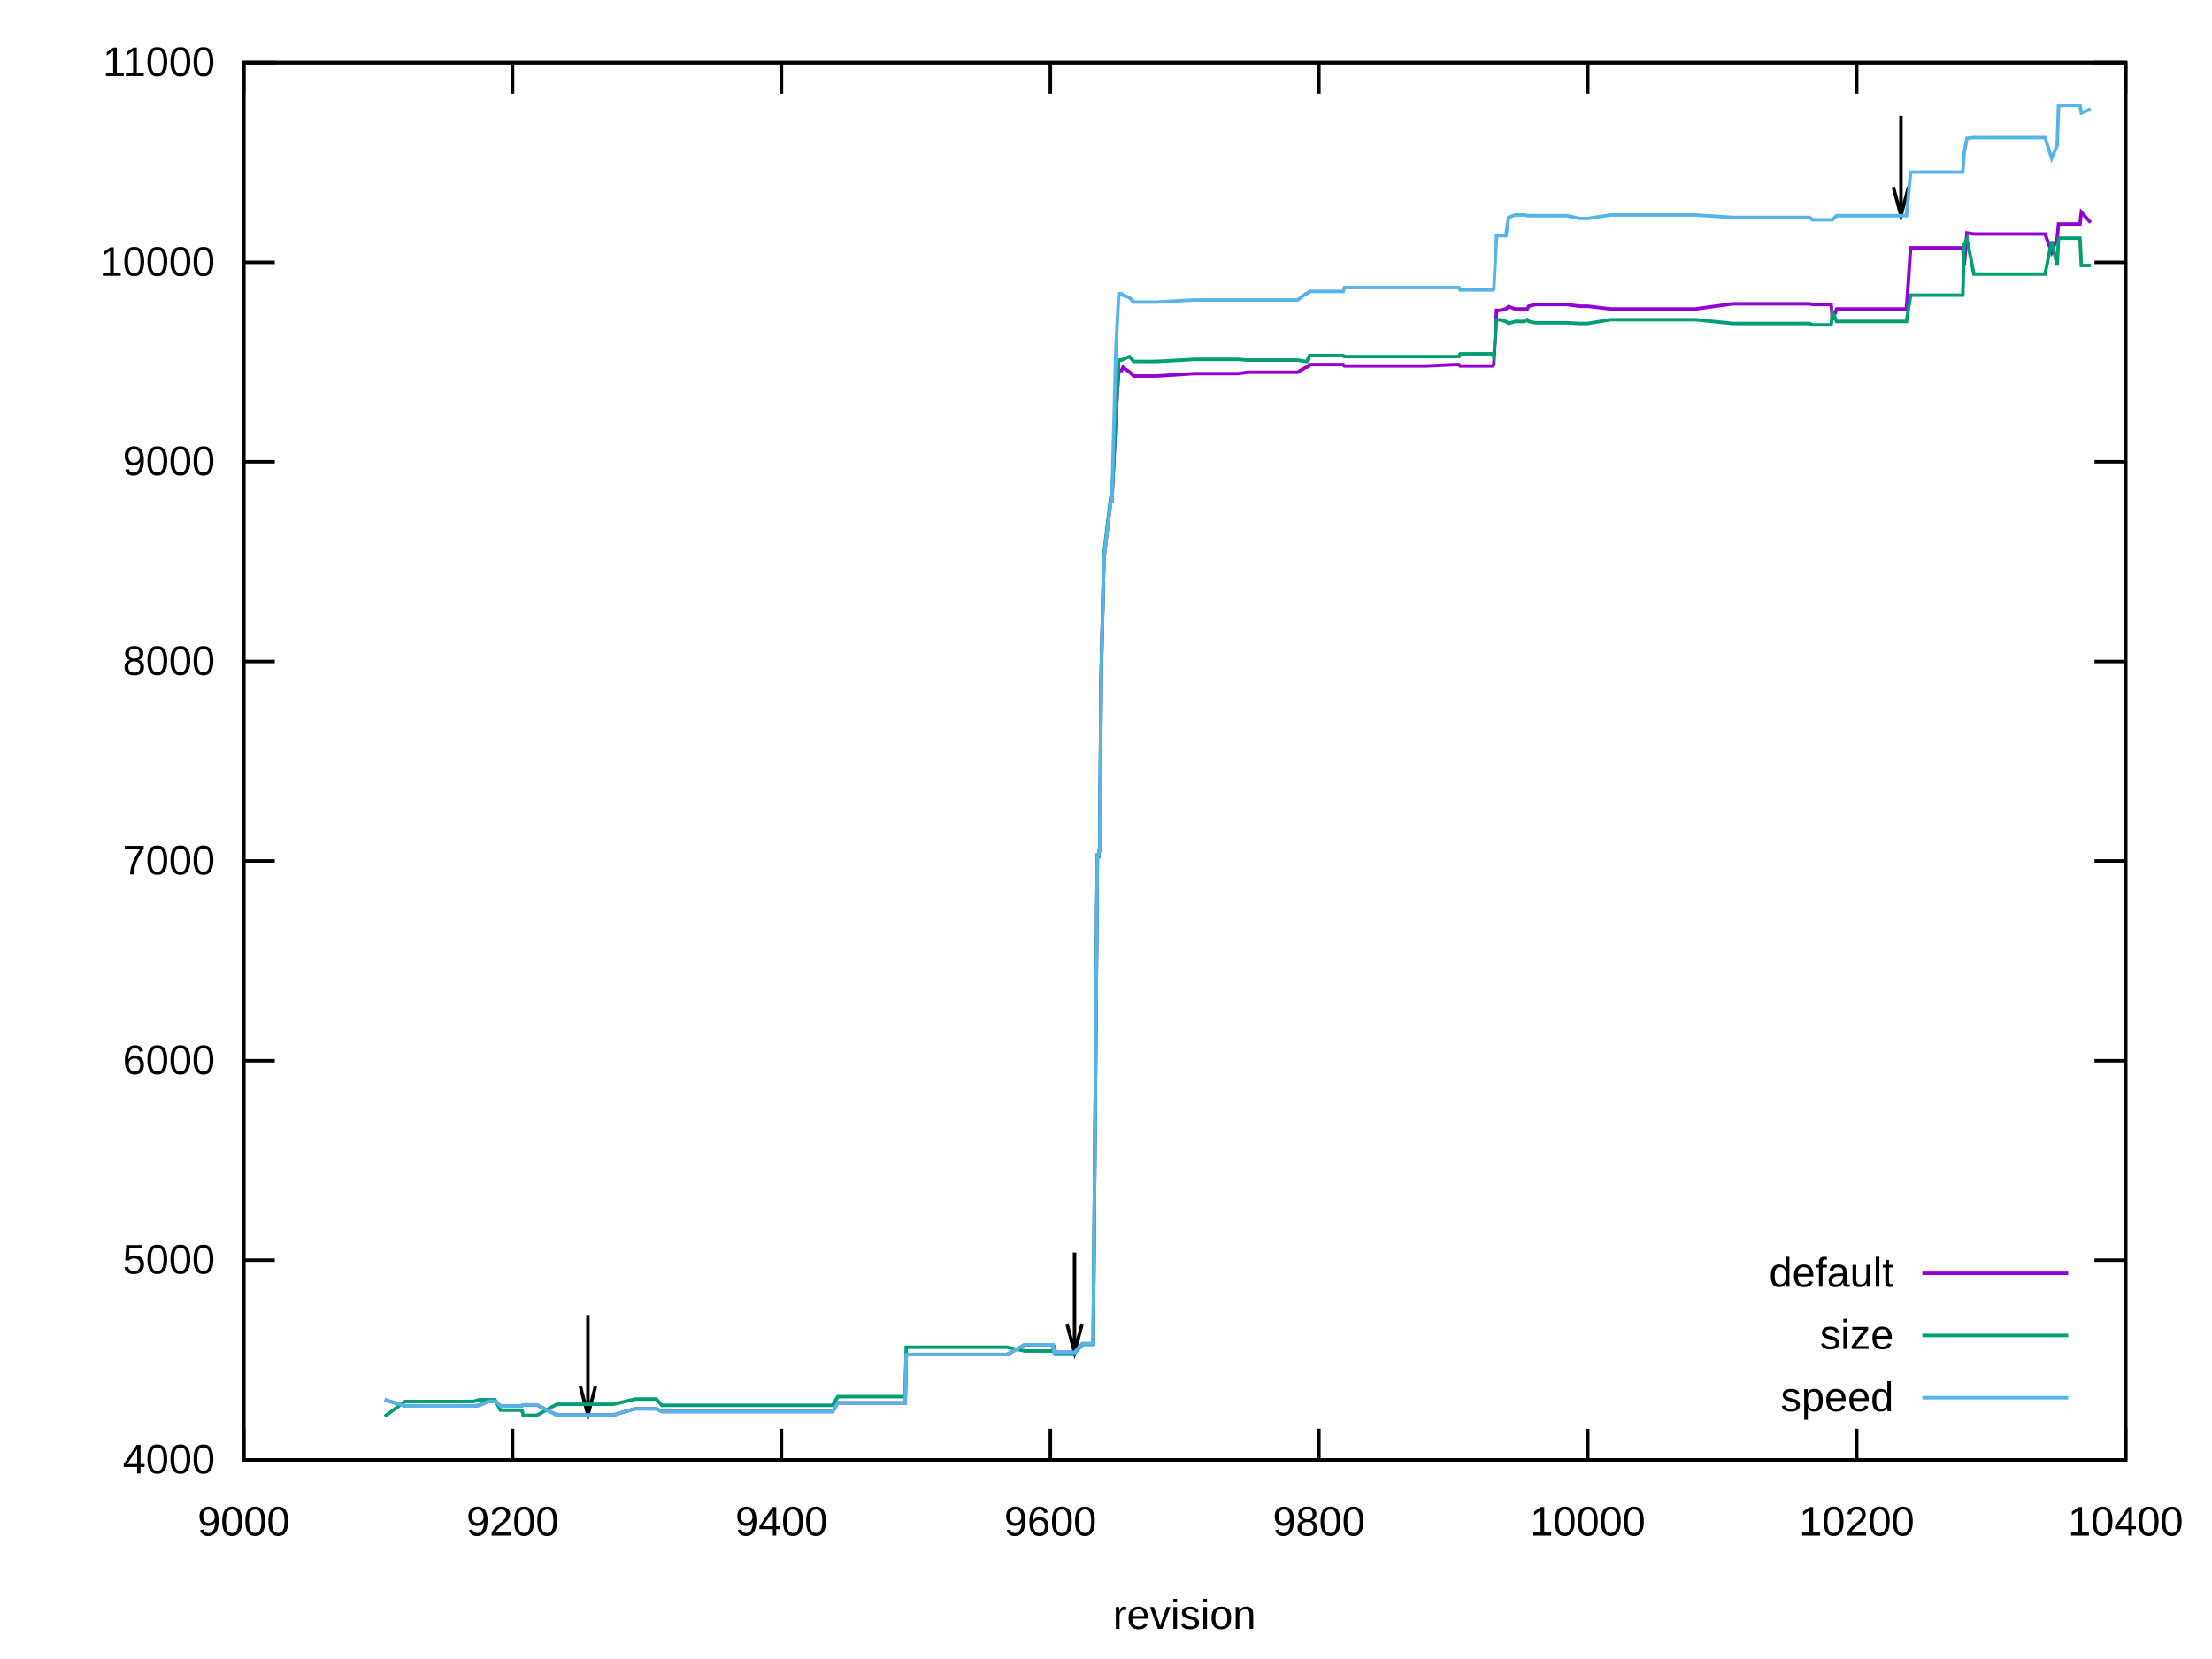
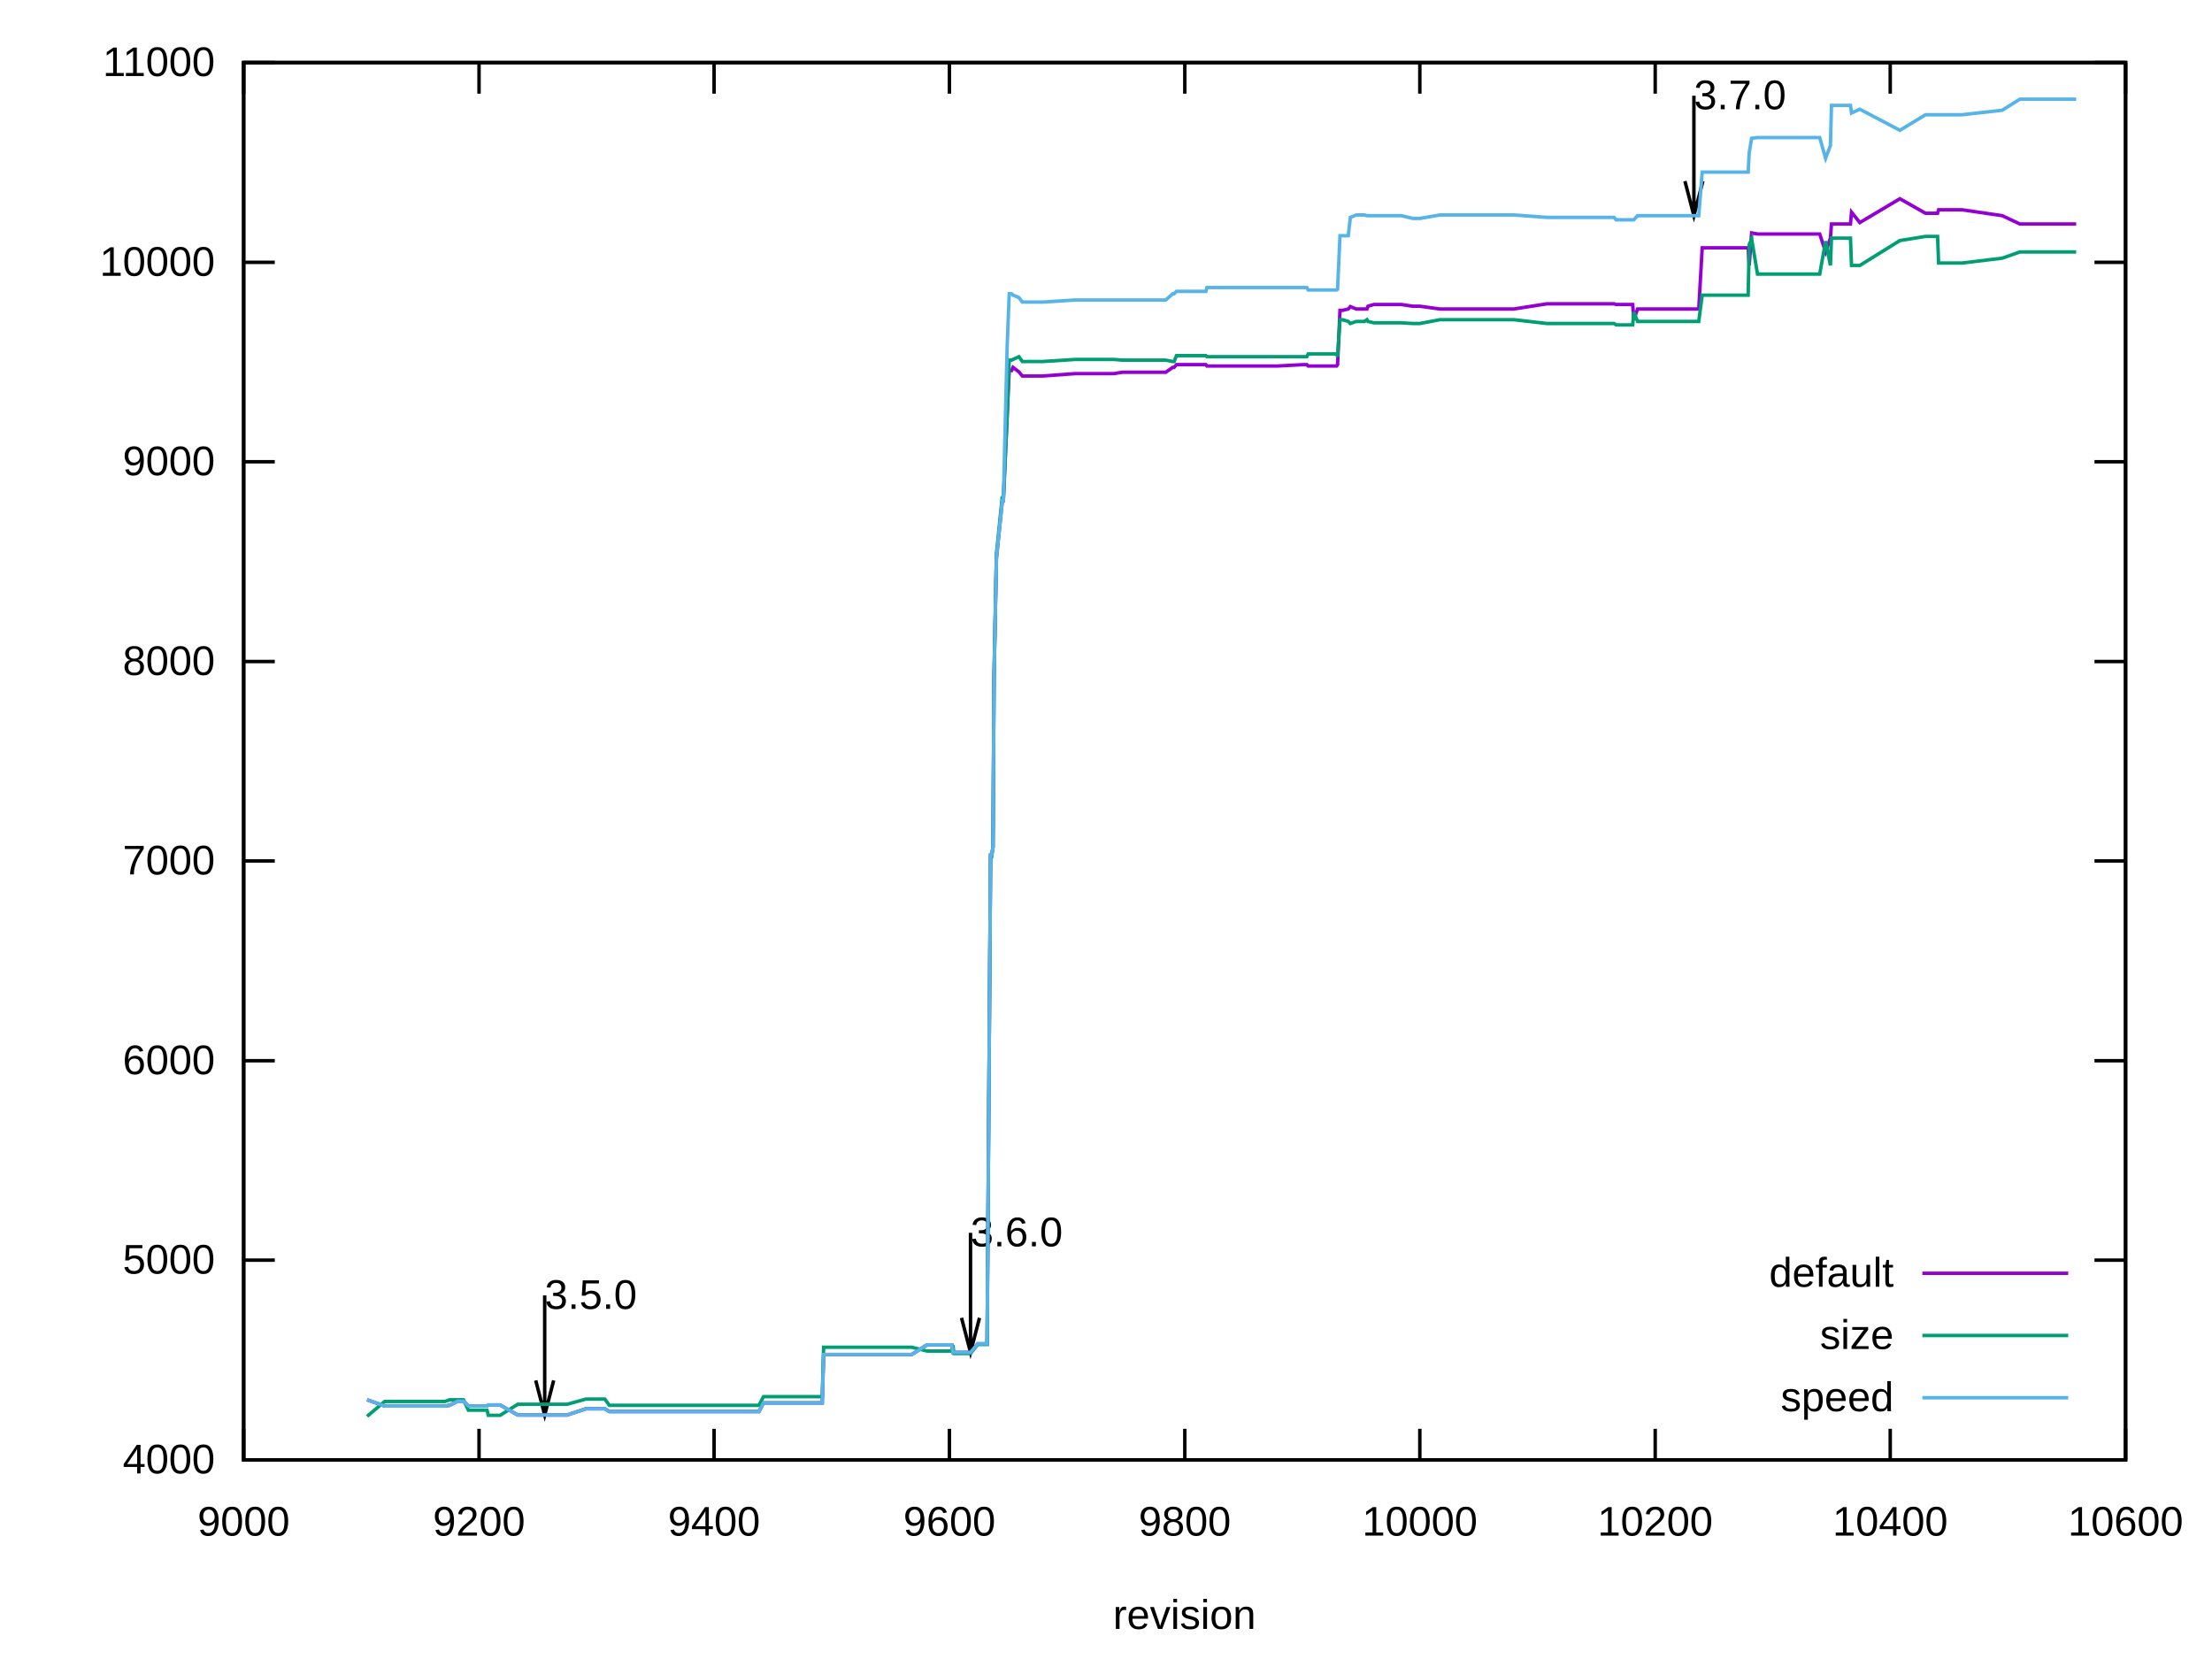
<svg xmlns="http://www.w3.org/2000/svg" xmlns:xlink="http://www.w3.org/1999/xlink" width="640" height="480" viewBox="0 0 640 480">
  <g id="gnuplot_canvas">
    <rect x="0" y="0" width="640" height="480" fill="none" />
    <defs>
      <circle id="gpDot" r="0.5" stroke-width="0.5" />
      <path id="gpPt0" stroke-width="0.222" stroke="currentColor" d="M-1,0 h2 M0,-1 v2" />
      <path id="gpPt1" stroke-width="0.222" stroke="currentColor" d="M-1,-1 L1,1 M1,-1 L-1,1" />
      <path id="gpPt2" stroke-width="0.222" stroke="currentColor" d="M-1,0 L1,0 M0,-1 L0,1 M-1,-1 L1,1 M-1,1 L1,-1" />
      <rect id="gpPt3" stroke-width="0.222" stroke="currentColor" x="-1" y="-1" width="2" height="2" />
      <rect id="gpPt4" stroke-width="0.222" stroke="currentColor" fill="currentColor" x="-1" y="-1" width="2" height="2" />
      <circle id="gpPt5" stroke-width="0.222" stroke="currentColor" cx="0" cy="0" r="1" />
      <use xlink:href="#gpPt5" id="gpPt6" fill="currentColor" stroke="none" />
      <path id="gpPt7" stroke-width="0.222" stroke="currentColor" d="M0,-1.33 L-1.33,0.67 L1.33,0.67 z" />
      <use xlink:href="#gpPt7" id="gpPt8" fill="currentColor" stroke="none" />
      <use xlink:href="#gpPt7" id="gpPt9" stroke="currentColor" transform="rotate(180)" />
      <use xlink:href="#gpPt9" id="gpPt10" fill="currentColor" stroke="none" />
      <use xlink:href="#gpPt3" id="gpPt11" stroke="currentColor" transform="rotate(45)" />
      <use xlink:href="#gpPt11" id="gpPt12" fill="currentColor" stroke="none" />
      <path id="gpPt13" stroke-width="0.222" stroke="currentColor" d="M0,1.330 L1.265,0.411 L0.782,-1.067 L-0.782,-1.076 L-1.265,0.411 z" />
      <use xlink:href="#gpPt13" id="gpPt14" fill="currentColor" stroke="none" />
      <filter id="textbox" filterUnits="objectBoundingBox" x="0" y="0" height="1" width="1">
        <feFlood flood-color="white" flood-opacity="1" result="bgnd" />
        <feComposite in="SourceGraphic" in2="bgnd" operator="atop" />
      </filter>
      <filter id="greybox" filterUnits="objectBoundingBox" x="0" y="0" height="1" width="1">
        <feFlood flood-color="lightgrey" flood-opacity="1" result="grey" />
        <feComposite in="SourceGraphic" in2="grey" operator="atop" />
      </filter>
    </defs>
    <g fill="none" color="white" stroke="currentColor" stroke-width="1.00" stroke-linecap="butt" stroke-linejoin="miter">
</g>
    <g fill="none" color="black" stroke="currentColor" stroke-width="1.00" stroke-linecap="butt" stroke-linejoin="miter">
      <path stroke="black" d="M70.5,422.4 L79.5,422.4 M615.0,422.4 L606.0,422.4  " />
      <g transform="translate(62.2,426.3)" stroke="none" fill="black" font-family="Arial" font-size="12.00" text-anchor="end">
        <text>
          <tspan font-family="Arial"> 4000</tspan>
        </text>
      </g>
    </g>
    <g fill="none" color="black" stroke="currentColor" stroke-width="1.00" stroke-linecap="butt" stroke-linejoin="miter">
      <path stroke="black" d="M70.5,364.6 L79.5,364.6 M615.0,364.6 L606.0,364.6  " />
      <g transform="translate(62.2,368.5)" stroke="none" fill="black" font-family="Arial" font-size="12.00" text-anchor="end">
        <text>
          <tspan font-family="Arial"> 5000</tspan>
        </text>
      </g>
    </g>
    <g fill="none" color="black" stroke="currentColor" stroke-width="1.00" stroke-linecap="butt" stroke-linejoin="miter">
      <path stroke="black" d="M70.5,306.9 L79.5,306.9 M615.0,306.9 L606.0,306.9  " />
      <g transform="translate(62.2,310.8)" stroke="none" fill="black" font-family="Arial" font-size="12.00" text-anchor="end">
        <text>
          <tspan font-family="Arial"> 6000</tspan>
        </text>
      </g>
    </g>
    <g fill="none" color="black" stroke="currentColor" stroke-width="1.00" stroke-linecap="butt" stroke-linejoin="miter">
      <path stroke="black" d="M70.5,249.1 L79.5,249.1 M615.0,249.1 L606.0,249.1  " />
      <g transform="translate(62.2,253.0)" stroke="none" fill="black" font-family="Arial" font-size="12.00" text-anchor="end">
        <text>
          <tspan font-family="Arial"> 7000</tspan>
        </text>
      </g>
    </g>
    <g fill="none" color="black" stroke="currentColor" stroke-width="1.00" stroke-linecap="butt" stroke-linejoin="miter">
      <path stroke="black" d="M70.5,191.4 L79.5,191.4 M615.0,191.4 L606.0,191.4  " />
      <g transform="translate(62.2,195.3)" stroke="none" fill="black" font-family="Arial" font-size="12.00" text-anchor="end">
        <text>
          <tspan font-family="Arial"> 8000</tspan>
        </text>
      </g>
    </g>
    <g fill="none" color="black" stroke="currentColor" stroke-width="1.00" stroke-linecap="butt" stroke-linejoin="miter">
      <path stroke="black" d="M70.5,133.6 L79.5,133.6 M615.0,133.6 L606.0,133.6  " />
      <g transform="translate(62.2,137.5)" stroke="none" fill="black" font-family="Arial" font-size="12.00" text-anchor="end">
        <text>
          <tspan font-family="Arial"> 9000</tspan>
        </text>
      </g>
    </g>
    <g fill="none" color="black" stroke="currentColor" stroke-width="1.00" stroke-linecap="butt" stroke-linejoin="miter">
      <path stroke="black" d="M70.5,75.9 L79.5,75.9 M615.0,75.9 L606.0,75.9  " />
      <g transform="translate(62.2,79.8)" stroke="none" fill="black" font-family="Arial" font-size="12.00" text-anchor="end">
        <text>
          <tspan font-family="Arial"> 10000</tspan>
        </text>
      </g>
    </g>
    <g fill="none" color="black" stroke="currentColor" stroke-width="1.00" stroke-linecap="butt" stroke-linejoin="miter">
      <path stroke="black" d="M70.5,18.1 L79.5,18.1 M615.0,18.1 L606.0,18.1  " />
      <g transform="translate(62.2,22.0)" stroke="none" fill="black" font-family="Arial" font-size="12.00" text-anchor="end">
        <text>
          <tspan font-family="Arial"> 11000</tspan>
        </text>
      </g>
    </g>
    <g fill="none" color="black" stroke="currentColor" stroke-width="1.00" stroke-linecap="butt" stroke-linejoin="miter">
      <path stroke="black" d="M70.5,422.4 L70.5,413.4 M70.5,18.1 L70.5,27.1  " />
      <g transform="translate(70.5,444.3)" stroke="none" fill="black" font-family="Arial" font-size="12.00" text-anchor="middle">
        <text>
          <tspan font-family="Arial"> 9000</tspan>
        </text>
      </g>
    </g>
    <g fill="none" color="black" stroke="currentColor" stroke-width="1.00" stroke-linecap="butt" stroke-linejoin="miter">
-       <path stroke="black" d="M148.3,422.4 L148.3,413.4 M148.3,18.1 L148.3,27.1  " />
-       <g transform="translate(148.3,444.3)" stroke="none" fill="black" font-family="Arial" font-size="12.00" text-anchor="middle">
+       <path stroke="black" d="M138.6,422.4 L138.6,413.4 M138.6,18.1 L138.6,27.1  " />
+       <g transform="translate(138.6,444.3)" stroke="none" fill="black" font-family="Arial" font-size="12.00" text-anchor="middle">
        <text>
          <tspan font-family="Arial"> 9200</tspan>
        </text>
      </g>
    </g>
    <g fill="none" color="black" stroke="currentColor" stroke-width="1.00" stroke-linecap="butt" stroke-linejoin="miter">
-       <path stroke="black" d="M226.1,422.4 L226.1,413.4 M226.1,18.1 L226.1,27.1  " />
-       <g transform="translate(226.1,444.3)" stroke="none" fill="black" font-family="Arial" font-size="12.00" text-anchor="middle">
+       <path stroke="black" d="M206.6,422.4 L206.6,413.4 M206.6,18.1 L206.6,27.1  " />
+       <g transform="translate(206.6,444.3)" stroke="none" fill="black" font-family="Arial" font-size="12.00" text-anchor="middle">
        <text>
          <tspan font-family="Arial"> 9400</tspan>
        </text>
      </g>
    </g>
    <g fill="none" color="black" stroke="currentColor" stroke-width="1.00" stroke-linecap="butt" stroke-linejoin="miter">
-       <path stroke="black" d="M303.9,422.4 L303.9,413.4 M303.9,18.1 L303.9,27.1  " />
-       <g transform="translate(303.9,444.3)" stroke="none" fill="black" font-family="Arial" font-size="12.00" text-anchor="middle">
+       <path stroke="black" d="M274.7,422.4 L274.7,413.4 M274.7,18.1 L274.7,27.1  " />
+       <g transform="translate(274.7,444.3)" stroke="none" fill="black" font-family="Arial" font-size="12.00" text-anchor="middle">
        <text>
          <tspan font-family="Arial"> 9600</tspan>
        </text>
      </g>
    </g>
    <g fill="none" color="black" stroke="currentColor" stroke-width="1.00" stroke-linecap="butt" stroke-linejoin="miter">
-       <path stroke="black" d="M381.6,422.4 L381.6,413.4 M381.6,18.1 L381.6,27.1  " />
-       <g transform="translate(381.6,444.3)" stroke="none" fill="black" font-family="Arial" font-size="12.00" text-anchor="middle">
+       <path stroke="black" d="M342.8,422.4 L342.8,413.4 M342.8,18.1 L342.8,27.1  " />
+       <g transform="translate(342.8,444.3)" stroke="none" fill="black" font-family="Arial" font-size="12.00" text-anchor="middle">
        <text>
          <tspan font-family="Arial"> 9800</tspan>
        </text>
      </g>
    </g>
    <g fill="none" color="black" stroke="currentColor" stroke-width="1.00" stroke-linecap="butt" stroke-linejoin="miter">
-       <path stroke="black" d="M459.4,422.4 L459.4,413.4 M459.4,18.1 L459.4,27.1  " />
-       <g transform="translate(459.4,444.3)" stroke="none" fill="black" font-family="Arial" font-size="12.00" text-anchor="middle">
+       <path stroke="black" d="M410.8,422.4 L410.8,413.4 M410.8,18.1 L410.8,27.1  " />
+       <g transform="translate(410.8,444.3)" stroke="none" fill="black" font-family="Arial" font-size="12.00" text-anchor="middle">
        <text>
          <tspan font-family="Arial"> 10000</tspan>
        </text>
      </g>
    </g>
    <g fill="none" color="black" stroke="currentColor" stroke-width="1.00" stroke-linecap="butt" stroke-linejoin="miter">
-       <path stroke="black" d="M537.2,422.4 L537.2,413.4 M537.2,18.1 L537.2,27.1  " />
-       <g transform="translate(537.2,444.3)" stroke="none" fill="black" font-family="Arial" font-size="12.00" text-anchor="middle">
+       <path stroke="black" d="M478.9,422.4 L478.9,413.4 M478.9,18.1 L478.9,27.1  " />
+       <g transform="translate(478.9,444.3)" stroke="none" fill="black" font-family="Arial" font-size="12.00" text-anchor="middle">
        <text>
          <tspan font-family="Arial"> 10200</tspan>
+         </text>
+       </g>
+     </g>
+     <g fill="none" color="black" stroke="currentColor" stroke-width="1.00" stroke-linecap="butt" stroke-linejoin="miter">
+       <path stroke="black" d="M546.9,422.4 L546.9,413.4 M546.9,18.1 L546.9,27.1  " />
+       <g transform="translate(546.9,444.3)" stroke="none" fill="black" font-family="Arial" font-size="12.00" text-anchor="middle">
+         <text>
+           <tspan font-family="Arial"> 10400</tspan>
        </text>
      </g>
    </g>
    <g fill="none" color="black" stroke="currentColor" stroke-width="1.00" stroke-linecap="butt" stroke-linejoin="miter">
      <path stroke="black" d="M615.0,422.4 L615.0,413.4 M615.0,18.1 L615.0,27.1  " />
      <g transform="translate(615.0,444.3)" stroke="none" fill="black" font-family="Arial" font-size="12.00" text-anchor="middle">
        <text>
-           <tspan font-family="Arial"> 10400</tspan>
+           <tspan font-family="Arial"> 10600</tspan>
        </text>
      </g>
    </g>
    <g fill="none" color="black" stroke="currentColor" stroke-width="1.00" stroke-linecap="butt" stroke-linejoin="miter">
</g>
    <g fill="none" color="black" stroke="currentColor" stroke-width="1.00" stroke-linecap="butt" stroke-linejoin="miter">
      <path stroke="black" d="M70.5,18.1 L70.5,422.4 L615.0,422.4 L615.0,18.1 L70.5,18.1 Z  " />
-       <path stroke="black" d="M167.9,401.1 L170.1,409.4 L172.3,401.1 M170.1,380.5 L170.1,409.4 M308.7,383.0 L310.9,391.3 L313.1,383.0   M310.9,362.4 L310.9,391.3 M547.8,54.1 L550.0,62.4 L552.2,54.1 M550.0,33.5 L550.0,62.4  " />
+       <g transform="translate(157.6,378.7)" stroke="none" fill="black" font-family="Arial" font-size="12.00" text-anchor="start">
+         <text>
+           <tspan font-family="Arial">3.5.0</tspan>
+         </text>
+       </g>
+       <g transform="translate(280.8,360.6)" stroke="none" fill="black" font-family="Arial" font-size="12.00" text-anchor="start">
+         <text>
+           <tspan font-family="Arial">3.6.0</tspan>
+         </text>
+       </g>
+       <g transform="translate(490.1,31.6)" stroke="none" fill="black" font-family="Arial" font-size="12.00" text-anchor="start">
+         <text>
+           <tspan font-family="Arial">3.7.0</tspan>
+         </text>
+       </g>
+       <path stroke="black" d="M155.0,399.4 L157.6,409.4 L160.2,399.4 M157.6,374.8 L157.6,409.4 M278.2,381.3 L280.8,391.3 L283.4,381.3   M280.8,356.7 L280.8,391.3 M487.5,52.4 L490.1,62.4 L492.7,52.4 M490.1,27.7 L490.1,62.4  " />
    </g>
    <g fill="none" color="black" stroke="currentColor" stroke-width="1.00" stroke-linecap="butt" stroke-linejoin="miter">
      <g transform="translate(342.7,471.3)" stroke="none" fill="black" font-family="Arial" font-size="12.00" text-anchor="middle">
        <text>
          <tspan font-family="Arial">revision</tspan>
        </text>
      </g>
    </g>
    <g fill="none" color="black" stroke="currentColor" stroke-width="1.00" stroke-linecap="butt" stroke-linejoin="miter">
</g>
    <g id="gnuplot_plot_1">
      <g fill="none" color="black" stroke="currentColor" stroke-width="1.00" stroke-linecap="butt" stroke-linejoin="miter">
        <g transform="translate(547.9,372.3)" stroke="none" fill="black" font-family="Arial" font-size="12.00" text-anchor="end">
          <text>
            <tspan font-family="Arial">default</tspan>
          </text>
        </g>
      </g>
      <g fill="none" color="black" stroke="currentColor" stroke-width="1.00" stroke-linecap="butt" stroke-linejoin="miter">
-         <path stroke="rgb(148,   0, 211)" d="M556.2,368.4 L598.4,368.4 M111.3,405.0 L117.2,406.8 L118.7,406.8 L119.9,406.8 L124.2,406.8 L131.6,406.8   L137.0,406.8 L138.6,406.6 L141.3,405.4 L143.2,405.4 L144.8,406.8 L145.6,406.8 L151.0,406.8 L151.4,406.5   L155.3,406.5 L161.1,409.4 L170.1,409.4 L177.5,409.4 L183.7,407.6 L189.9,407.6 L191.5,408.4 L194.6,408.4   L208.2,408.4 L216.7,408.4 L235.4,408.4 L240.9,408.4 L242.4,405.9 L243.6,405.9 L246.3,405.9 L249.8,405.9   L256.4,405.9 L259.9,405.9 L261.9,405.9 L262.2,391.9 L264.2,391.9 L273.1,391.9 L280.5,391.9 L284.4,391.9   L291.4,391.9 L296.5,389.1 L299.6,389.1 L302.3,389.1 L304.2,389.1 L304.6,389.1 L305.0,391.3 L305.4,391.3   L310.9,391.3 L313.2,388.8 L316.3,388.8 L317.5,247.4 L317.9,247.4 L318.2,245.3 L318.6,196.1 L319.4,161.5   L321.4,144.9 L321.7,144.9 L322.9,119.9 L323.7,107.2 L324.5,107.2 L324.9,106.3 L326.8,107.6 L328.0,108.8   L328.7,108.8 L329.1,108.8 L329.5,108.8 L334.6,108.8 L345.5,108.1 L354.4,108.1 L358.3,108.1 L361.0,107.7   L362.6,107.7 L366.5,107.7 L367.6,107.7 L368.0,107.7 L368.4,107.7 L368.8,107.7 L371.1,107.7 L375.4,107.7   L377.8,106.3 L378.1,106.3 L378.9,105.5 L380.5,105.5 L382.8,105.5 L384.4,105.5 L384.8,105.5 L387.5,105.5   L388.6,105.5 L389.0,105.9 L389.4,105.9 L393.3,105.9 L394.1,105.9 L395.6,105.9 L412.4,105.9 L420.9,105.5   L422.1,105.5 L422.5,105.9 L427.9,105.9 L430.6,105.9 L431.4,105.9 L431.8,105.9 L432.2,105.5 L433.0,89.8   L433.8,89.8 L435.7,89.4 L436.5,88.7 L438.4,89.4 L439.6,89.4 L441.1,89.4 L441.9,89.4 L442.3,88.6   L444.3,88.1 L444.6,88.1 L445.4,88.1 L445.8,88.1 L447.4,88.1 L450.1,88.1 L453.2,88.1 L457.1,88.6   L458.3,88.6 L459.4,88.6 L466.0,89.4 L478.1,89.4 L482.0,89.4 L486.3,89.4 L487.4,89.4 L489.4,89.4   L490.5,89.4 L501.4,87.9 L507.7,87.9 L516.6,87.9 L522.8,87.9 L523.6,87.9 L524.4,88.1 L527.1,88.1   L529.8,88.1 L530.2,92.5 L531.4,89.4 L534.1,89.4 L540.7,89.4 L541.5,89.4 L550.0,89.4 L551.6,89.4   L552.8,71.7 L564.4,71.7 L567.9,71.7 L568.3,76.8 L569.1,67.4 L571.1,67.7 L576.1,67.7 L578.1,67.7   L580.0,67.7 L581.6,67.7 L591.7,67.7 L593.6,72.9 L595.2,68.9 L595.6,64.8 L601.8,64.8 L602.2,61.4   L604.9,64.4  " />
+         <path stroke="rgb(148,   0, 211)" d="M556.2,368.4 L598.4,368.4 M106.2,405.0 L111.3,406.8 L112.7,406.8 L113.7,406.8 L117.5,406.8 L123.9,406.8   L128.7,406.8 L130.1,406.6 L132.4,405.4 L134.1,405.4 L135.5,406.8 L136.2,406.8 L140.9,406.8 L141.3,406.5   L144.7,406.5 L149.8,409.4 L157.6,409.4 L164.1,409.4 L169.5,407.6 L175.0,407.6 L176.3,408.4 L179.1,408.4   L191.0,408.4 L198.5,408.4 L214.8,408.4 L219.6,408.4 L220.9,405.9 L221.9,405.9 L224.3,405.9 L227.4,405.9   L233.2,405.9 L236.2,405.9 L237.9,405.9 L238.3,391.9 L240.0,391.9 L247.8,391.9 L254.3,391.9 L257.7,391.9   L263.8,391.9 L268.2,389.1 L270.9,389.1 L273.3,389.1 L275.0,389.1 L275.4,389.1 L275.7,391.3 L276.0,391.3   L280.8,391.3 L282.9,388.8 L285.6,388.8 L286.6,247.4 L286.9,247.4 L287.3,245.3 L287.6,196.1 L288.3,161.5   L290.0,144.9 L290.3,144.9 L291.4,119.9 L292.0,107.2 L292.7,107.2 L293.1,106.3 L294.8,107.6 L295.8,108.8   L296.5,108.8 L296.8,108.8 L297.1,108.8 L301.6,108.8 L311.1,108.1 L318.9,108.1 L322.3,108.1 L324.7,107.7   L326.1,107.7 L329.5,107.7 L330.5,107.7 L330.8,107.7 L331.2,107.7 L331.5,107.7 L333.6,107.7 L337.3,107.7   L339.3,106.3 L339.7,106.3 L340.4,105.5 L341.7,105.5 L343.8,105.5 L345.1,105.5 L345.5,105.5 L347.9,105.5   L348.9,105.5 L349.2,105.9 L349.6,105.9 L353.0,105.9 L353.6,105.9 L355.0,105.9 L369.6,105.9 L377.1,105.5   L378.1,105.5 L378.5,105.9 L383.2,105.9 L385.6,105.9 L386.3,105.9 L386.7,105.9 L387.0,105.5 L387.7,89.8   L388.4,89.8 L390.1,89.4 L390.7,88.7 L392.4,89.4 L393.5,89.4 L394.8,89.4 L395.5,89.4 L395.8,88.6   L397.5,88.1 L397.9,88.1 L398.6,88.1 L398.9,88.1 L400.3,88.1 L402.6,88.1 L405.4,88.1 L408.8,88.6   L409.8,88.6 L410.8,88.6 L416.6,89.4 L427.1,89.4 L430.6,89.4 L434.3,89.4 L435.3,89.4 L437.0,89.4   L438.0,89.4 L447.6,87.9 L453.0,87.9 L460.8,87.9 L466.3,87.9 L467.0,87.9 L467.6,88.1 L470.0,88.1   L472.4,88.1 L472.7,92.5 L473.8,89.4 L476.2,89.4 L481.9,89.4 L482.6,89.4 L490.1,89.4 L491.5,89.4   L492.5,71.7 L502.7,71.7 L505.8,71.7 L506.1,76.8 L506.8,67.4 L508.5,67.7 L512.9,67.7 L514.6,67.7   L516.3,67.7 L517.7,67.7 L526.5,67.7 L528.2,72.9 L529.6,68.9 L529.9,64.8 L535.4,64.8 L535.7,61.4   L538.1,64.4 L549.7,57.5 L557.1,61.7 L559.5,61.7 L560.2,61.7 L560.6,61.7 L560.9,60.7 L561.2,60.7   L563.3,60.7 L567.7,60.7 L579.3,62.4 L584.4,64.8 L594.6,64.8 L600.7,64.8  " />
      </g>
    </g>
    <g id="gnuplot_plot_2">
      <g fill="none" color="black" stroke="currentColor" stroke-width="1.00" stroke-linecap="butt" stroke-linejoin="miter">
        <g transform="translate(547.9,390.3)" stroke="none" fill="black" font-family="Arial" font-size="12.00" text-anchor="end">
          <text>
            <tspan font-family="Arial">size</tspan>
          </text>
        </g>
      </g>
      <g fill="none" color="black" stroke="currentColor" stroke-width="1.00" stroke-linecap="butt" stroke-linejoin="miter">
-         <path stroke="rgb(  0, 158, 115)" d="M556.2,386.4 L598.4,386.4 M111.3,409.8 L117.2,405.5 L118.7,405.5 L119.9,405.5 L124.2,405.5 L131.6,405.5   L137.0,405.5 L138.6,405.0 L141.3,405.0 L143.2,405.0 L144.8,408.0 L145.6,408.0 L151.0,408.0 L151.4,409.5   L155.3,409.5 L161.1,406.3 L170.1,406.3 L177.5,406.3 L183.7,404.8 L189.9,404.8 L191.5,406.6 L194.6,406.6   L208.2,406.6 L216.7,406.6 L235.4,406.6 L240.9,406.6 L242.4,404.1 L243.6,404.1 L246.3,404.1 L249.8,404.1   L256.4,404.1 L259.9,404.1 L261.9,404.1 L262.2,389.8 L264.2,389.8 L273.1,389.8 L280.5,389.8 L284.4,389.8   L291.4,389.8 L296.5,390.9 L299.6,390.9 L302.3,390.9 L304.2,390.9 L304.6,390.9 L305.0,389.2 L305.4,391.6   L310.9,391.6 L313.2,389.0 L316.3,389.0 L317.5,247.9 L317.9,247.9 L318.2,244.9 L318.6,195.6 L319.4,160.3   L321.4,143.6 L321.7,144.5 L322.9,120.6 L323.7,104.2 L324.5,104.2 L324.9,104.0 L326.8,103.2 L328.0,104.6   L328.7,104.6 L329.1,104.6 L329.5,104.6 L334.6,104.6 L345.5,104.0 L354.4,104.0 L358.3,104.0 L361.0,104.2   L362.6,104.2 L366.5,104.2 L367.6,104.2 L368.0,104.2 L368.4,104.2 L368.8,104.2 L371.1,104.2 L375.4,104.2   L377.8,104.6 L378.1,104.6 L378.9,102.9 L380.5,102.9 L382.8,102.9 L384.4,102.9 L384.8,102.9 L387.5,102.9   L388.6,102.9 L389.0,103.2 L389.4,103.2 L393.3,103.2 L394.1,103.2 L395.6,103.2 L412.4,103.2 L420.9,103.2   L422.1,103.2 L422.5,102.4 L427.9,102.4 L430.6,102.4 L431.4,102.4 L431.8,102.4 L432.2,103.2 L433.0,92.5   L433.8,92.5 L435.7,93.0 L436.5,93.6 L438.4,93.0 L439.6,93.0 L441.1,93.0 L441.9,92.5 L442.3,93.0   L444.3,93.4 L444.6,93.4 L445.4,93.4 L445.8,93.4 L447.4,93.4 L450.1,93.4 L453.2,93.4 L457.1,93.6   L458.3,93.6 L459.4,93.6 L466.0,92.5 L478.1,92.5 L482.0,92.5 L486.3,92.5 L487.4,92.5 L489.4,92.5   L490.5,92.5 L501.4,93.6 L507.7,93.6 L516.6,93.6 L522.8,93.6 L523.6,93.6 L524.4,94.0 L527.1,94.0   L529.8,94.0 L530.2,90.3 L531.4,93.0 L534.1,93.0 L540.7,93.0 L541.5,93.0 L550.0,93.0 L551.6,93.0   L552.8,85.4 L564.4,85.4 L567.9,85.4 L568.3,70.8 L569.1,69.1 L571.1,79.3 L576.1,79.3 L578.1,79.3   L580.0,79.3 L581.6,79.3 L591.7,79.3 L593.6,69.8 L595.2,76.8 L595.6,68.9 L601.8,68.9 L602.2,76.8   L604.9,76.8  " />
+         <path stroke="rgb(  0, 158, 115)" d="M556.2,386.4 L598.4,386.4 M106.2,409.8 L111.3,405.5 L112.7,405.5 L113.7,405.5 L117.5,405.5 L123.9,405.5   L128.7,405.5 L130.1,405.0 L132.4,405.0 L134.1,405.0 L135.5,408.0 L136.2,408.0 L140.9,408.0 L141.3,409.5   L144.7,409.5 L149.8,406.3 L157.6,406.3 L164.1,406.3 L169.5,404.8 L175.0,404.8 L176.3,406.6 L179.1,406.6   L191.0,406.6 L198.5,406.6 L214.8,406.6 L219.6,406.6 L220.9,404.1 L221.9,404.1 L224.3,404.1 L227.4,404.1   L233.2,404.1 L236.2,404.1 L237.9,404.1 L238.3,389.8 L240.0,389.8 L247.8,389.8 L254.3,389.8 L257.7,389.8   L263.8,389.8 L268.2,390.9 L270.9,390.9 L273.3,390.9 L275.0,390.9 L275.4,390.9 L275.7,389.2 L276.0,391.6   L280.8,391.6 L282.9,389.0 L285.6,389.0 L286.6,247.9 L286.9,247.9 L287.3,244.9 L287.6,195.6 L288.3,160.3   L290.0,143.6 L290.3,144.5 L291.4,120.6 L292.0,104.2 L292.7,104.2 L293.1,104.0 L294.8,103.2 L295.8,104.6   L296.5,104.6 L296.8,104.6 L297.1,104.6 L301.6,104.6 L311.1,104.0 L318.9,104.0 L322.3,104.0 L324.7,104.2   L326.1,104.2 L329.5,104.2 L330.5,104.2 L330.8,104.2 L331.2,104.2 L331.5,104.2 L333.6,104.2 L337.3,104.2   L339.3,104.6 L339.7,104.6 L340.4,102.9 L341.7,102.9 L343.8,102.9 L345.1,102.9 L345.5,102.9 L347.9,102.9   L348.9,102.9 L349.2,103.2 L349.6,103.2 L353.0,103.2 L353.6,103.2 L355.0,103.2 L369.6,103.2 L377.1,103.2   L378.1,103.2 L378.5,102.4 L383.2,102.4 L385.6,102.4 L386.3,102.4 L386.7,102.4 L387.0,103.2 L387.7,92.5   L388.4,92.5 L390.1,93.0 L390.7,93.6 L392.4,93.0 L393.5,93.0 L394.8,93.0 L395.5,92.5 L395.8,93.0   L397.5,93.4 L397.9,93.4 L398.6,93.4 L398.9,93.4 L400.3,93.4 L402.6,93.4 L405.4,93.4 L408.8,93.6   L409.8,93.6 L410.8,93.6 L416.6,92.5 L427.1,92.5 L430.6,92.5 L434.3,92.5 L435.3,92.5 L437.0,92.5   L438.0,92.5 L447.6,93.6 L453.0,93.6 L460.8,93.6 L466.3,93.6 L467.0,93.6 L467.6,94.0 L470.0,94.0   L472.4,94.0 L472.7,90.3 L473.8,93.0 L476.2,93.0 L481.9,93.0 L482.6,93.0 L490.1,93.0 L491.5,93.0   L492.5,85.4 L502.7,85.4 L505.8,85.4 L506.1,70.8 L506.8,69.1 L508.5,79.3 L512.9,79.3 L514.6,79.3   L516.3,79.3 L517.7,79.3 L526.5,79.3 L528.2,69.8 L529.6,76.8 L529.9,68.9 L535.4,68.9 L535.7,76.8   L538.1,76.8 L549.7,69.6 L557.1,68.4 L559.5,68.4 L560.2,68.4 L560.6,68.4 L560.9,76.1 L561.2,76.1   L563.3,76.1 L567.7,76.1 L579.3,74.7 L584.4,72.9 L594.6,72.9 L600.7,72.9  " />
      </g>
    </g>
    <g id="gnuplot_plot_3">
      <g fill="none" color="black" stroke="currentColor" stroke-width="1.00" stroke-linecap="butt" stroke-linejoin="miter">
        <g transform="translate(547.9,408.3)" stroke="none" fill="black" font-family="Arial" font-size="12.00" text-anchor="end">
          <text>
            <tspan font-family="Arial">speed</tspan>
          </text>
        </g>
      </g>
      <g fill="none" color="black" stroke="currentColor" stroke-width="1.00" stroke-linecap="butt" stroke-linejoin="miter">
-         <path stroke="rgb( 86, 180, 233)" d="M556.2,404.4 L598.4,404.4 M111.3,405.0 L117.2,406.8 L118.7,406.8 L119.9,406.8 L124.2,406.8 L131.6,406.8   L137.0,406.8 L138.6,406.6 L141.3,405.4 L143.2,405.4 L144.8,406.8 L145.6,406.8 L151.0,406.8 L151.4,406.5   L155.3,406.5 L161.1,409.4 L170.1,409.4 L177.5,409.4 L183.7,407.6 L189.9,407.6 L191.5,408.4 L194.6,408.4   L208.2,408.4 L216.7,408.4 L235.4,408.4 L240.9,408.4 L242.4,405.9 L243.6,405.9 L246.3,405.9 L249.8,405.9   L256.4,405.9 L259.9,405.9 L261.9,405.9 L262.2,391.9 L264.2,391.9 L273.1,391.9 L280.5,391.9 L284.4,391.9   L291.4,391.9 L296.5,389.1 L299.6,389.1 L302.3,389.1 L304.2,389.1 L304.6,389.1 L305.0,391.3 L305.4,391.3   L310.9,391.3 L313.2,388.8 L316.3,388.8 L317.5,247.4 L317.9,247.4 L318.2,245.3 L318.6,196.1 L319.4,161.5   L321.4,144.9 L321.7,144.9 L322.9,100.2 L323.7,85.0 L324.5,85.0 L324.9,85.4 L326.8,86.1 L328.0,87.4   L328.7,87.4 L329.1,87.4 L329.5,87.4 L334.6,87.4 L345.5,86.8 L354.4,86.8 L358.3,86.8 L361.0,86.8   L362.6,86.8 L366.5,86.8 L367.6,86.8 L368.0,86.8 L368.4,86.8 L368.8,86.8 L371.1,86.8 L375.4,86.8   L377.8,85.0 L378.1,85.0 L378.9,84.3 L380.5,84.3 L382.8,84.3 L384.4,84.3 L384.8,84.3 L387.5,84.3   L388.6,84.3 L389.0,83.2 L389.4,83.2 L393.3,83.2 L394.1,83.2 L395.6,83.2 L412.4,83.2 L420.9,83.2   L422.1,83.2 L422.5,83.9 L427.9,83.9 L430.6,83.9 L431.4,83.9 L431.8,83.9 L432.2,83.7 L433.0,68.2   L433.8,68.2 L435.7,68.2 L436.5,62.9 L438.4,62.2 L439.6,62.2 L441.1,62.2 L441.9,62.4 L442.3,62.4   L444.3,62.4 L444.6,62.4 L445.4,62.4 L445.8,62.4 L447.4,62.4 L450.1,62.4 L453.2,62.4 L457.1,63.2   L458.3,63.2 L459.4,63.2 L466.0,62.2 L478.1,62.2 L482.0,62.2 L486.3,62.2 L487.4,62.2 L489.4,62.2   L490.5,62.2 L501.4,62.9 L507.7,62.9 L516.6,62.9 L522.8,62.9 L523.6,62.9 L524.4,63.6 L527.1,63.6   L529.8,63.6 L530.2,63.6 L531.4,62.4 L534.1,62.4 L540.7,62.4 L541.5,62.4 L550.0,62.4 L551.6,62.4   L552.8,49.8 L564.4,49.8 L567.9,49.8 L568.3,44.2 L569.1,40.0 L571.1,39.8 L576.1,39.8 L578.1,39.8   L580.0,39.8 L581.6,39.8 L591.7,39.8 L593.6,45.8 L595.2,42.1 L595.6,30.5 L601.8,30.5 L602.2,32.7   L604.9,31.6  " />
+         <path stroke="rgb( 86, 180, 233)" d="M556.2,404.4 L598.4,404.4 M106.2,405.0 L111.3,406.8 L112.7,406.8 L113.7,406.8 L117.5,406.8 L123.9,406.8   L128.7,406.8 L130.1,406.6 L132.4,405.4 L134.1,405.4 L135.5,406.8 L136.2,406.8 L140.9,406.8 L141.3,406.5   L144.7,406.5 L149.8,409.4 L157.6,409.4 L164.1,409.4 L169.5,407.6 L175.0,407.6 L176.3,408.4 L179.1,408.4   L191.0,408.4 L198.5,408.4 L214.8,408.4 L219.6,408.4 L220.9,405.9 L221.9,405.9 L224.3,405.9 L227.4,405.9   L233.2,405.9 L236.2,405.9 L237.9,405.9 L238.3,391.9 L240.0,391.9 L247.8,391.9 L254.3,391.9 L257.7,391.9   L263.8,391.9 L268.2,389.1 L270.9,389.1 L273.3,389.1 L275.0,389.1 L275.4,389.1 L275.7,391.3 L276.0,391.3   L280.8,391.3 L282.9,388.8 L285.6,388.8 L286.6,247.4 L286.9,247.4 L287.3,245.3 L287.6,196.1 L288.3,161.5   L290.0,144.9 L290.3,144.9 L291.4,100.2 L292.0,85.0 L292.7,85.0 L293.1,85.4 L294.8,86.1 L295.8,87.4   L296.5,87.4 L296.8,87.4 L297.1,87.4 L301.6,87.4 L311.1,86.8 L318.9,86.8 L322.3,86.8 L324.7,86.8   L326.1,86.8 L329.5,86.8 L330.5,86.8 L330.8,86.8 L331.2,86.8 L331.5,86.8 L333.6,86.8 L337.3,86.8   L339.3,85.0 L339.7,85.0 L340.4,84.3 L341.7,84.3 L343.8,84.3 L345.1,84.3 L345.5,84.3 L347.9,84.3   L348.9,84.3 L349.2,83.2 L349.6,83.2 L353.0,83.2 L353.6,83.2 L355.0,83.2 L369.6,83.2 L377.1,83.2   L378.1,83.2 L378.5,83.9 L383.2,83.9 L385.6,83.9 L386.3,83.9 L386.7,83.9 L387.0,83.7 L387.7,68.2   L388.4,68.2 L390.1,68.2 L390.7,62.9 L392.4,62.2 L393.5,62.2 L394.8,62.2 L395.5,62.4 L395.8,62.4   L397.5,62.4 L397.9,62.4 L398.6,62.4 L398.9,62.4 L400.3,62.4 L402.6,62.4 L405.4,62.4 L408.8,63.2   L409.8,63.2 L410.8,63.2 L416.6,62.2 L427.1,62.2 L430.6,62.2 L434.3,62.2 L435.3,62.2 L437.0,62.2   L438.0,62.2 L447.6,62.9 L453.0,62.9 L460.8,62.9 L466.3,62.9 L467.0,62.9 L467.6,63.6 L470.0,63.6   L472.4,63.6 L472.7,63.6 L473.8,62.4 L476.2,62.4 L481.9,62.4 L482.6,62.4 L490.1,62.4 L491.5,62.4   L492.5,49.8 L502.7,49.8 L505.8,49.8 L506.1,44.2 L506.8,40.0 L508.5,39.8 L512.9,39.8 L514.6,39.8   L516.3,39.8 L517.7,39.8 L526.5,39.8 L528.2,45.8 L529.6,42.1 L529.9,30.5 L535.4,30.5 L535.7,32.7   L538.1,31.6 L549.7,37.7 L557.1,33.2 L559.5,33.2 L560.2,33.2 L560.6,33.2 L560.9,33.2 L561.2,33.2   L563.3,33.2 L567.7,33.2 L579.3,31.9 L584.4,28.7 L594.6,28.7 L600.7,28.7  " />
      </g>
    </g>
    <g fill="none" color="white" stroke="rgb( 86, 180, 233)" stroke-width="2.00" stroke-linecap="butt" stroke-linejoin="miter">
</g>
    <g fill="none" color="black" stroke="currentColor" stroke-width="2.00" stroke-linecap="butt" stroke-linejoin="miter">
</g>
    <g fill="none" color="black" stroke="black" stroke-width="1.00" stroke-linecap="butt" stroke-linejoin="miter">
</g>
    <g fill="none" color="black" stroke="currentColor" stroke-width="1.00" stroke-linecap="butt" stroke-linejoin="miter">
      <path stroke="black" d="M70.5,18.1 L70.5,422.4 L615.0,422.4 L615.0,18.1 L70.5,18.1 Z  " />
    </g>
    <g fill="none" color="black" stroke="currentColor" stroke-width="1.00" stroke-linecap="butt" stroke-linejoin="miter">
</g>
  </g>
</svg>
